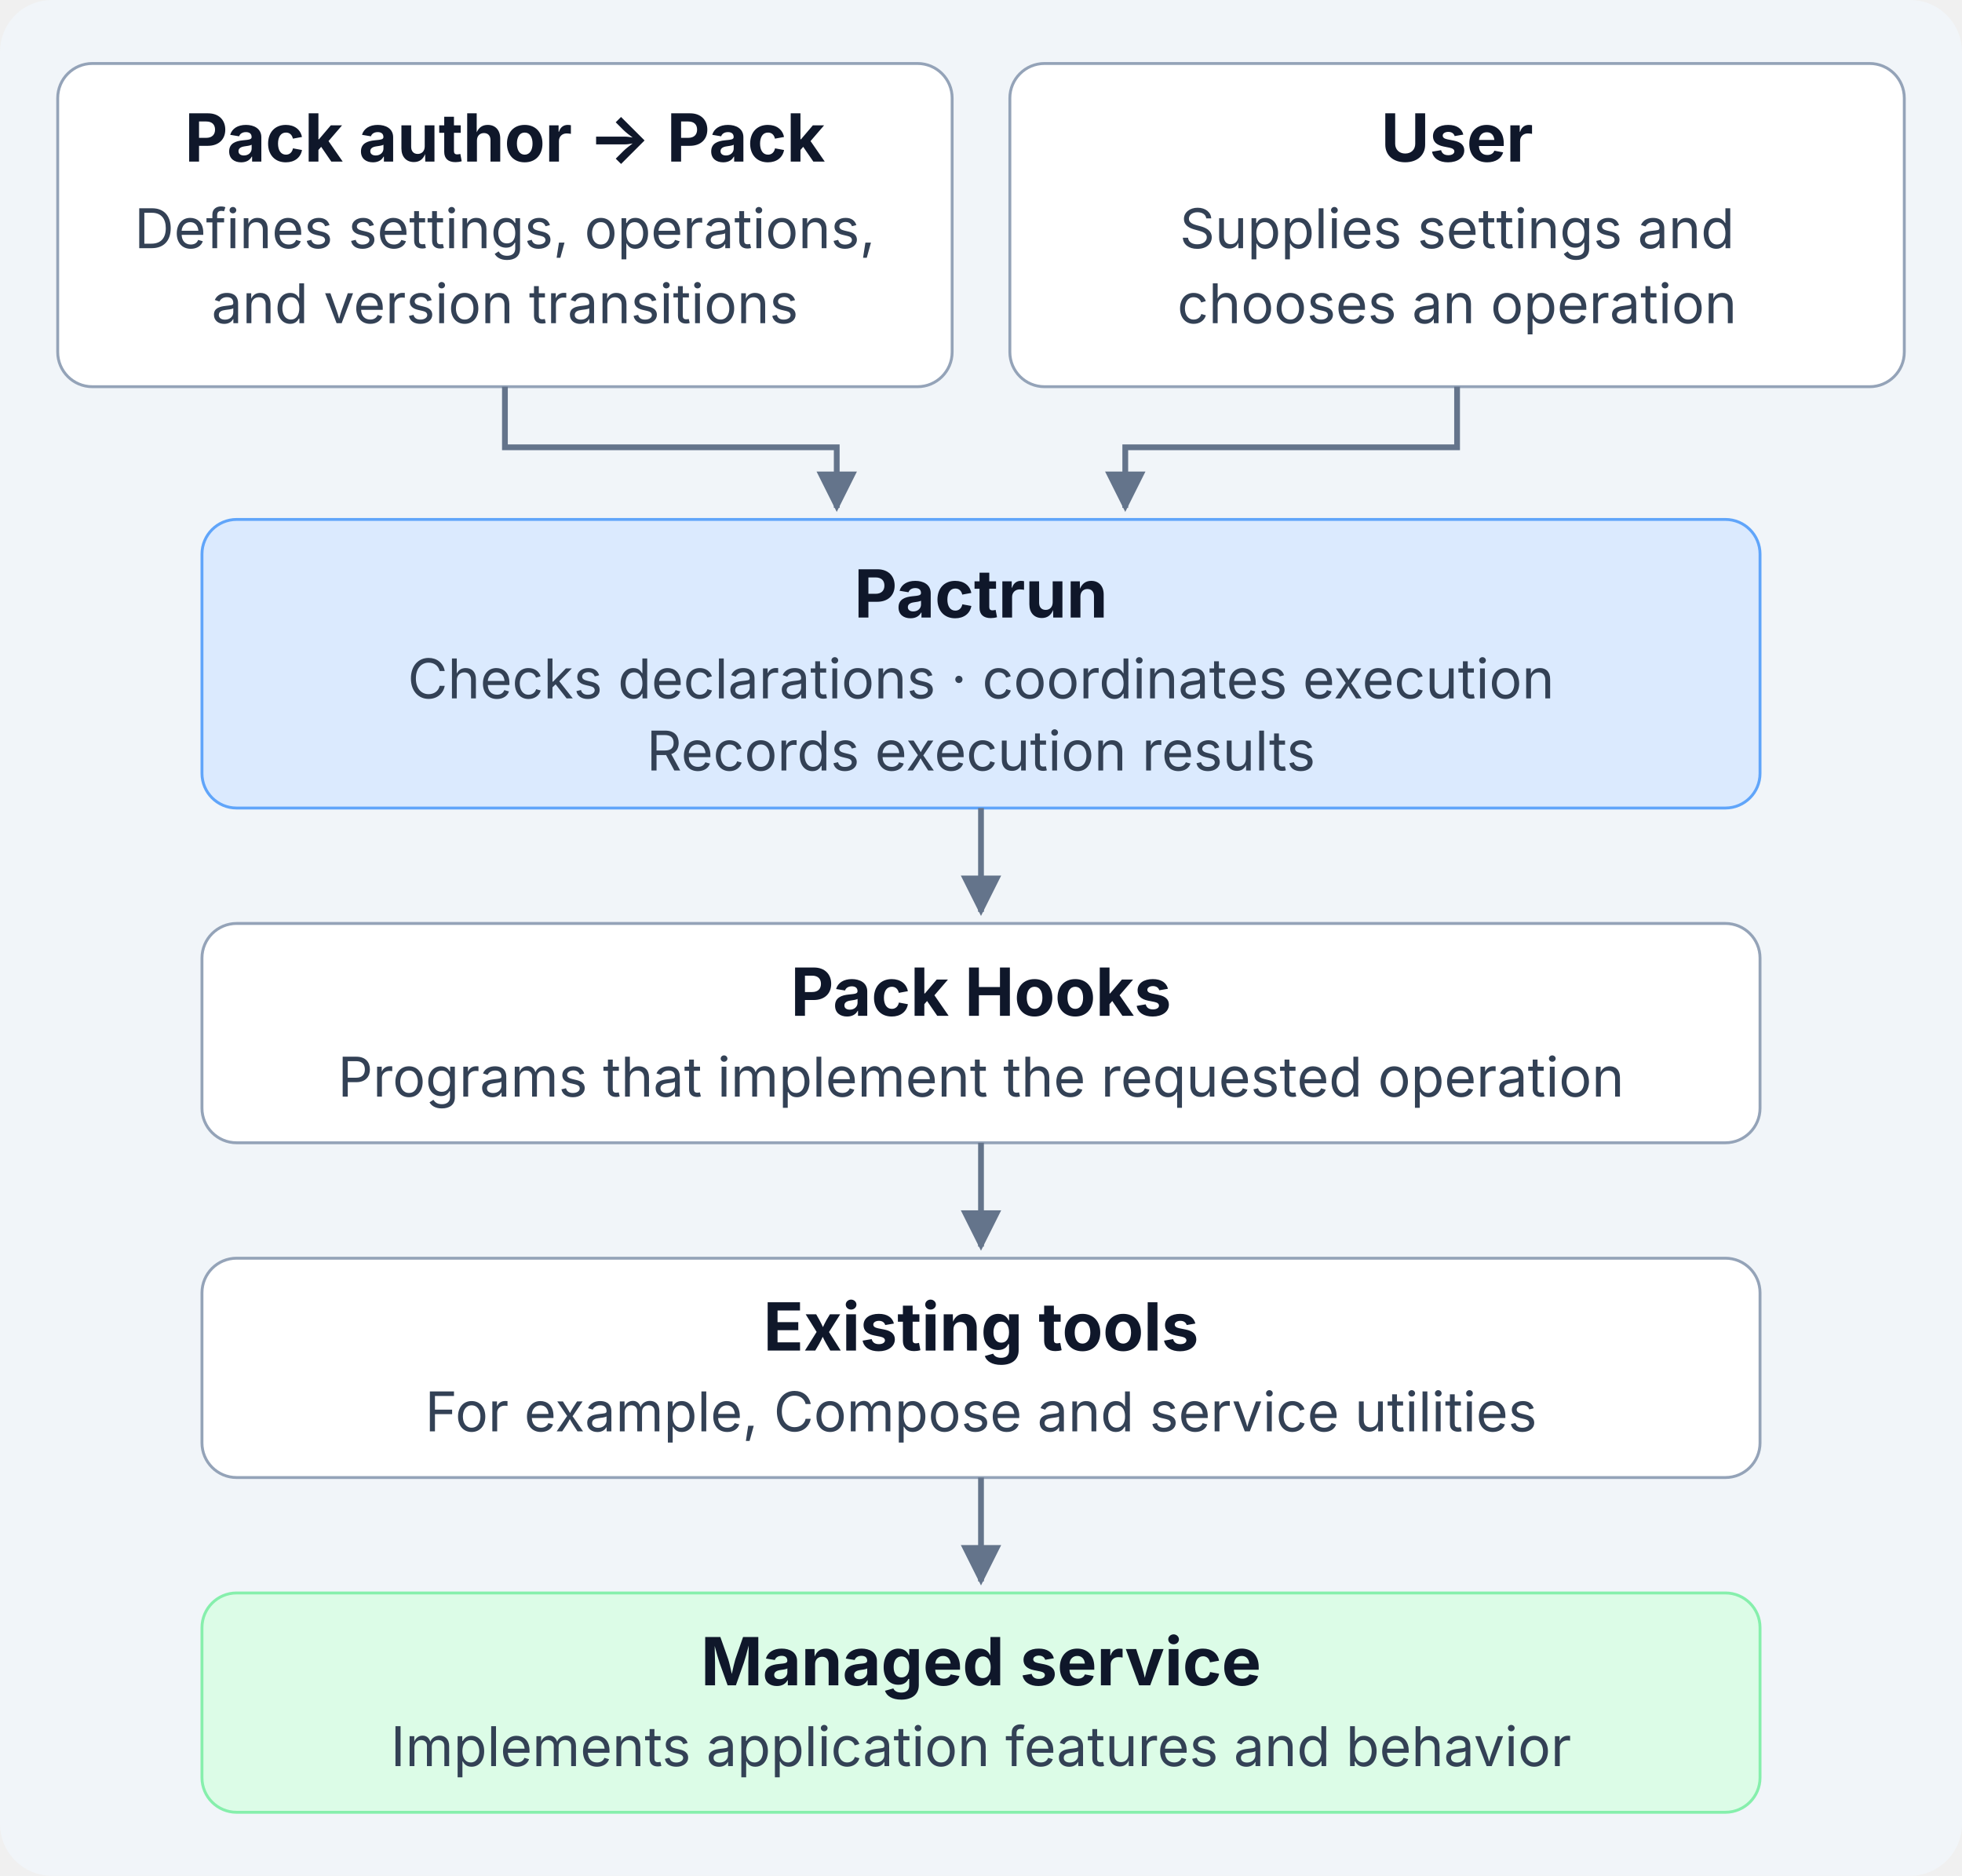
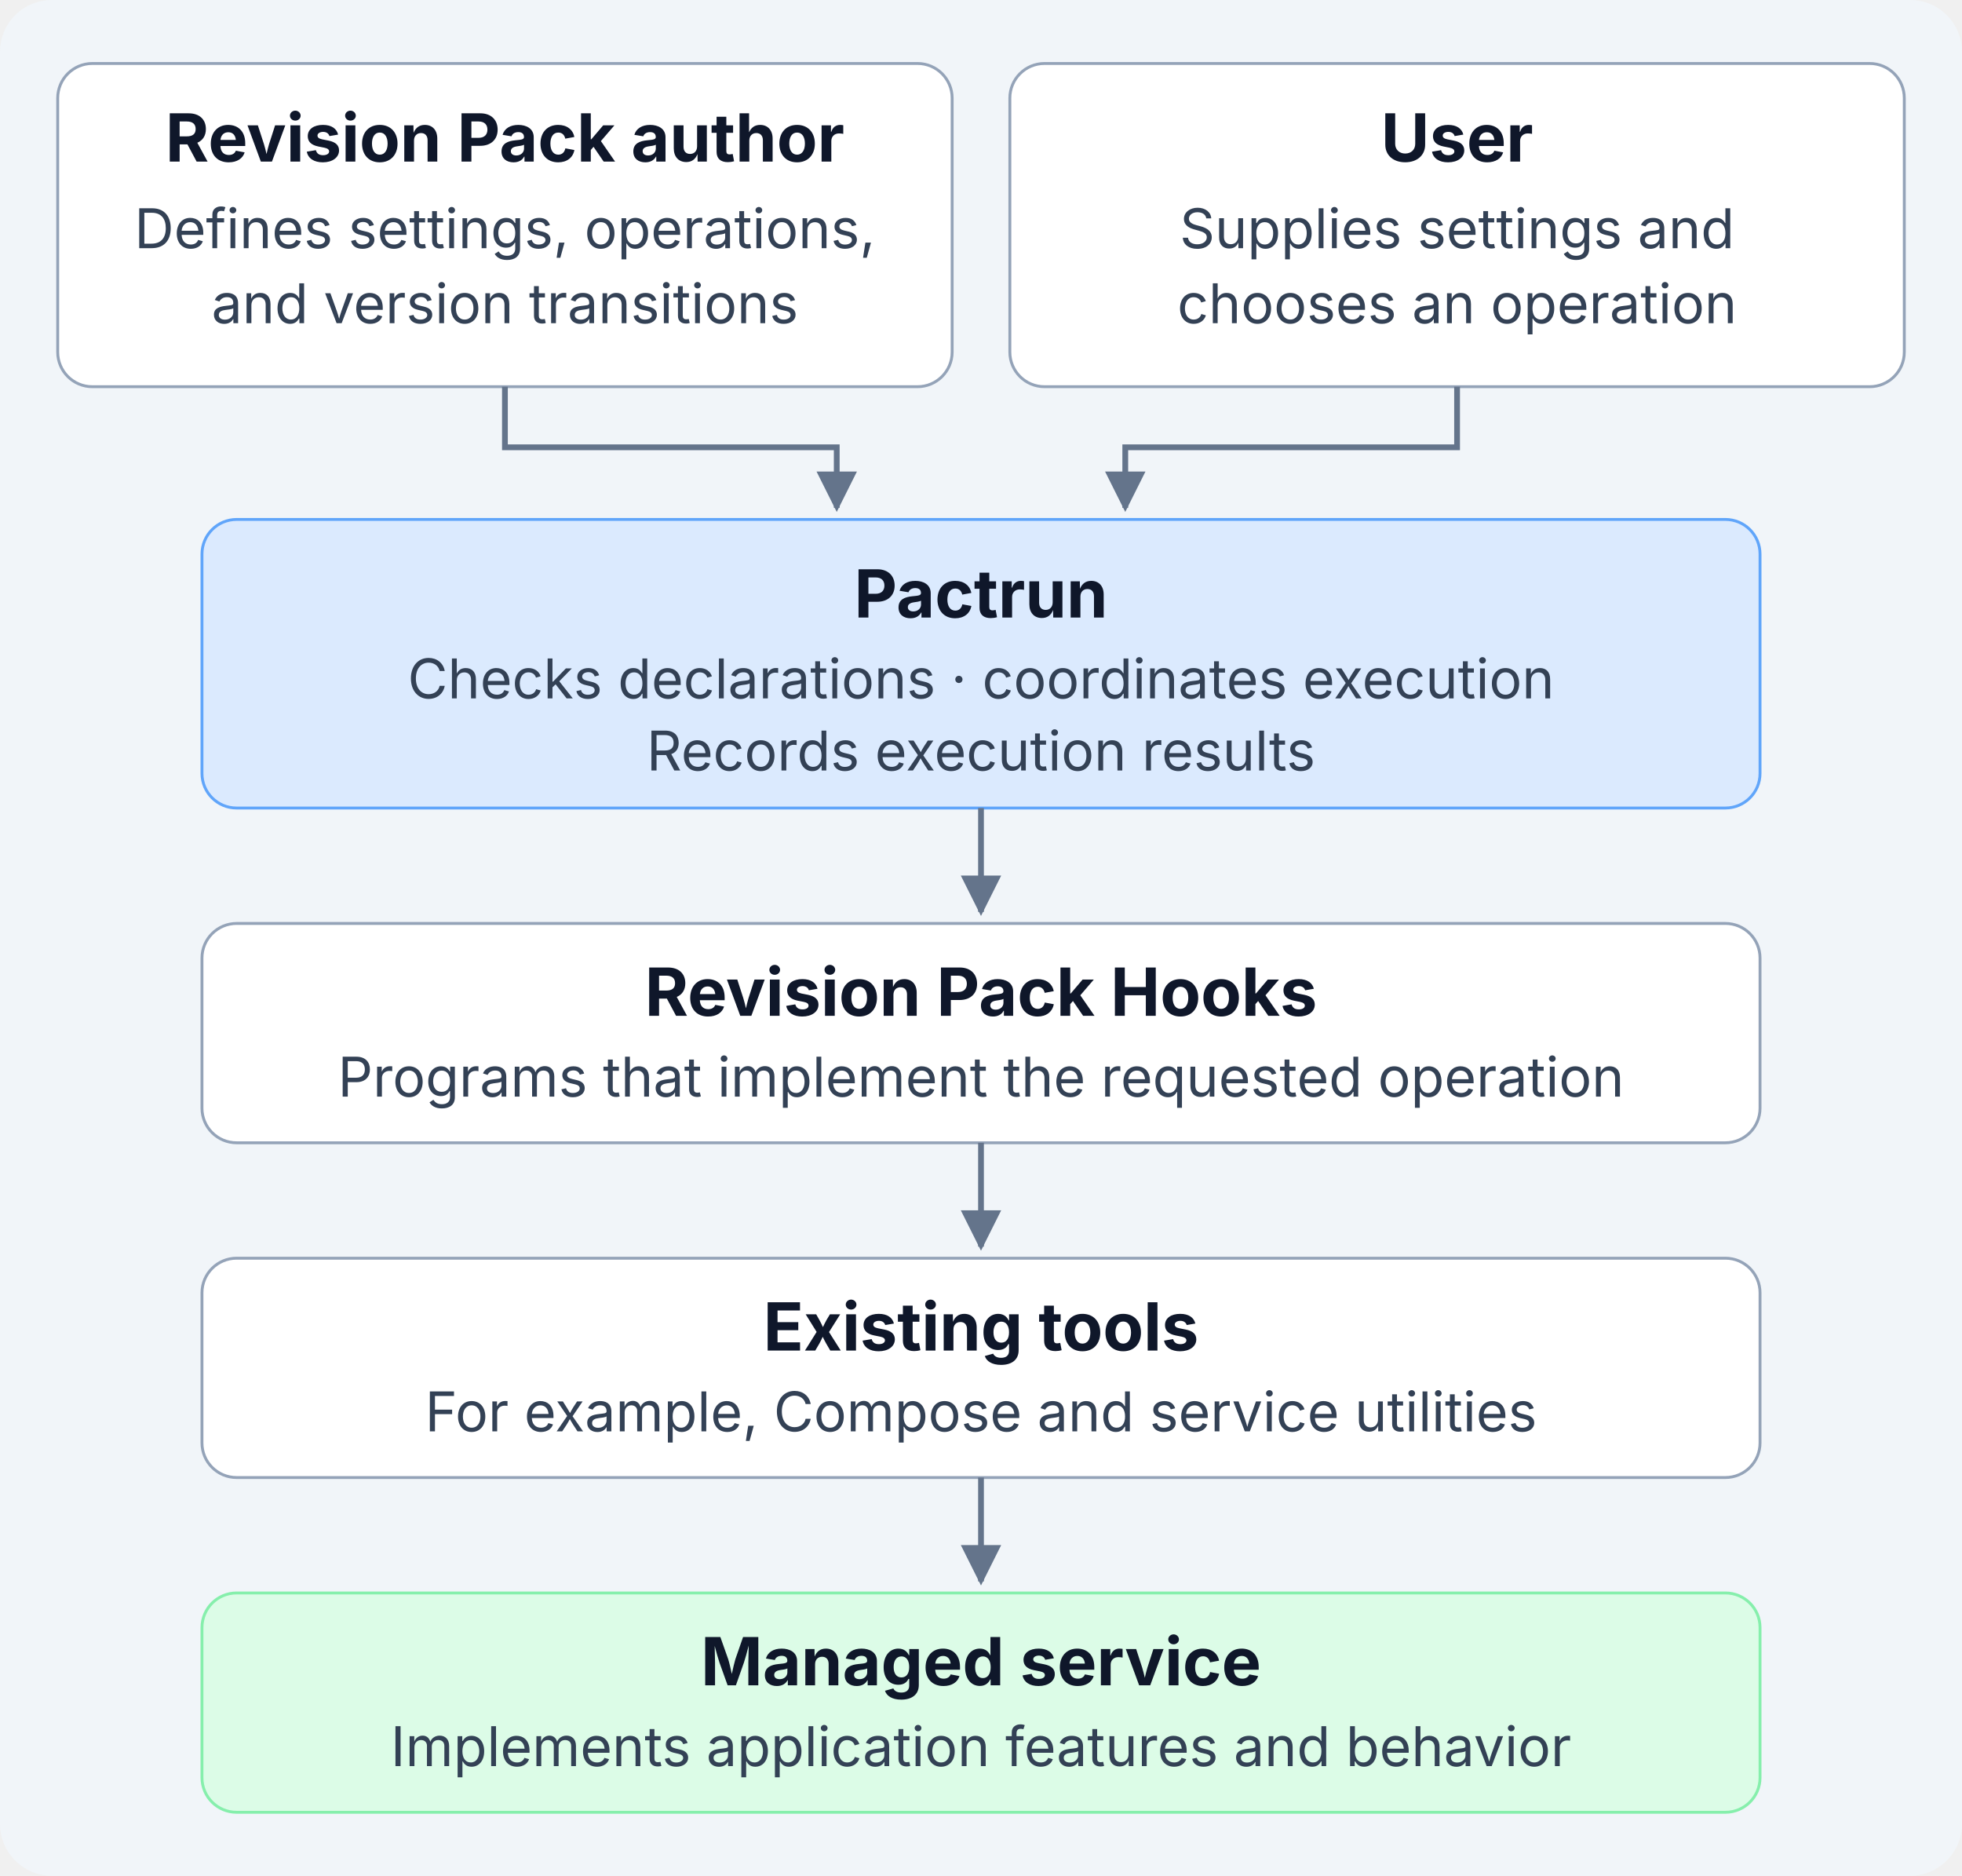
<svg xmlns="http://www.w3.org/2000/svg" width="680" height="650" viewBox="0 0 680 650" role="img" aria-labelledby="title desc">
  <defs>
    <marker id="arrow" viewBox="0 0 10 10" refX="9" refY="5" markerWidth="7" markerHeight="7" orient="auto">
      <path d="M0 0L10 5L0 10Z" fill="#64748b" />
    </marker>
  </defs>
  <style>
    text {font-family: -apple-system, BlinkMacSystemFont, 'Segoe UI', sans-serif; text-anchor: middle;}
    .title {font-size: 23px; font-weight: 700; fill: #0f172a;}
    .body {font-size: 19px; fill: #334155;}
    .arrow {fill: none; stroke: #64748b; stroke-width: 2; marker-end: url(#arrow);}
  </style>
  <rect width="680" height="650" rx="18" fill="#f1f5f9" />
  <rect x="20" y="22" width="310" height="112" rx="12" fill="#fff" stroke="#94a3b8" />
-   <text class="title" x="175" y="56">Pack author → Pack</text>
+   <text class="title" x="175" y="56">Revision Pack author</text>
  <text class="body" x="175" y="86">Defines settings, operations,</text>
  <text class="body" x="175" y="112">and version transitions</text>
  <rect x="350" y="22" width="310" height="112" rx="12" fill="#fff" stroke="#94a3b8" />
  <text class="title" x="505" y="56">User</text>
  <text class="body" x="505" y="86">Supplies settings and</text>
  <text class="body" x="505" y="112">chooses an operation</text>
  <path class="arrow" d="M175 134V155H290V176" />
  <path class="arrow" d="M505 134V155H390V176" />
  <rect x="70" y="180" width="540" height="100" rx="12" fill="#dbeafe" stroke="#60a5fa" />
  <text class="title" x="340" y="214">Pactrun</text>
  <text class="body" x="340" y="242">Checks declarations · coordinates execution</text>
  <text class="body" x="340" y="267">Records execution results</text>
  <path class="arrow" d="M340 280V316" />
  <rect x="70" y="320" width="540" height="76" rx="12" fill="#fff" stroke="#94a3b8" />
-   <text class="title" x="340" y="352">Pack Hooks</text>
+   <text class="title" x="340" y="352">Revision Pack Hooks</text>
  <text class="body" x="340" y="380">Programs that implement the requested operation</text>
  <path class="arrow" d="M340 396V432" />
  <rect x="70" y="436" width="540" height="76" rx="12" fill="#fff" stroke="#94a3b8" />
  <text class="title" x="340" y="468">Existing tools</text>
  <text class="body" x="340" y="496">For example, Compose and service utilities</text>
  <path class="arrow" d="M340 512V548" />
  <rect x="70" y="552" width="540" height="76" rx="12" fill="#dcfce7" stroke="#86efac" />
  <text class="title" x="340" y="584">Managed service</text>
  <text class="body" x="340" y="612">Implements application features and behavior</text>
</svg>
